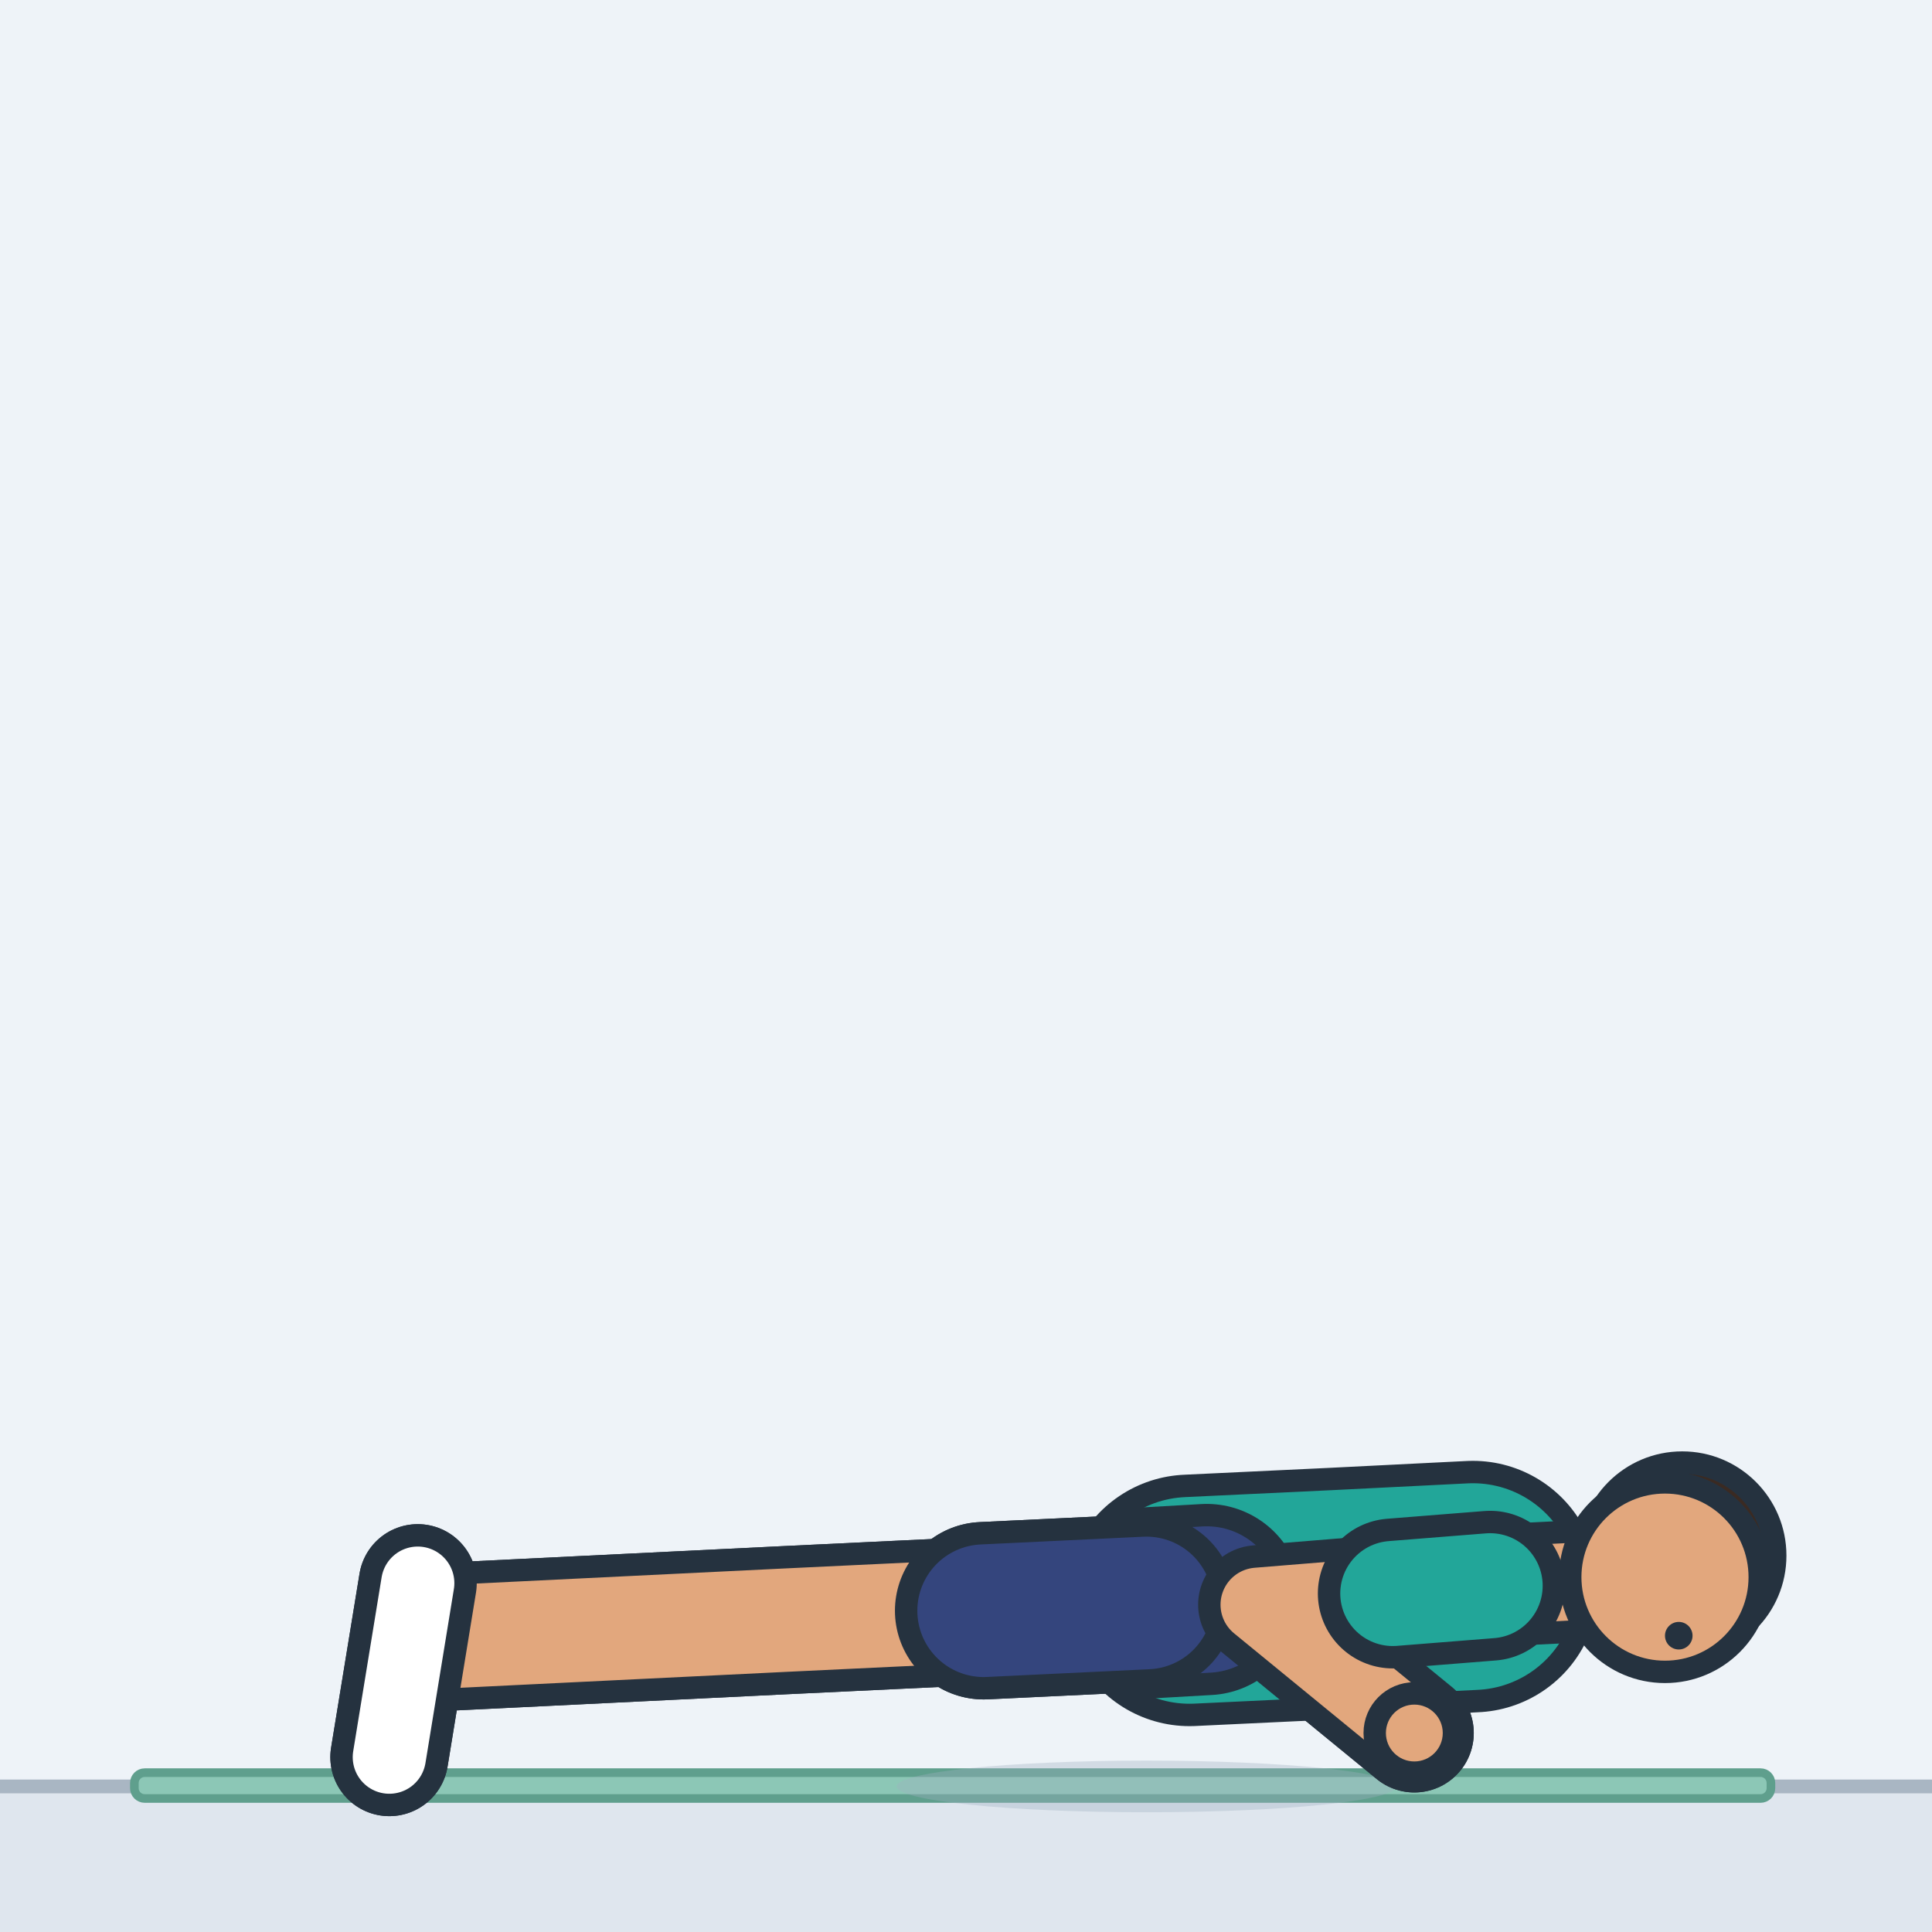
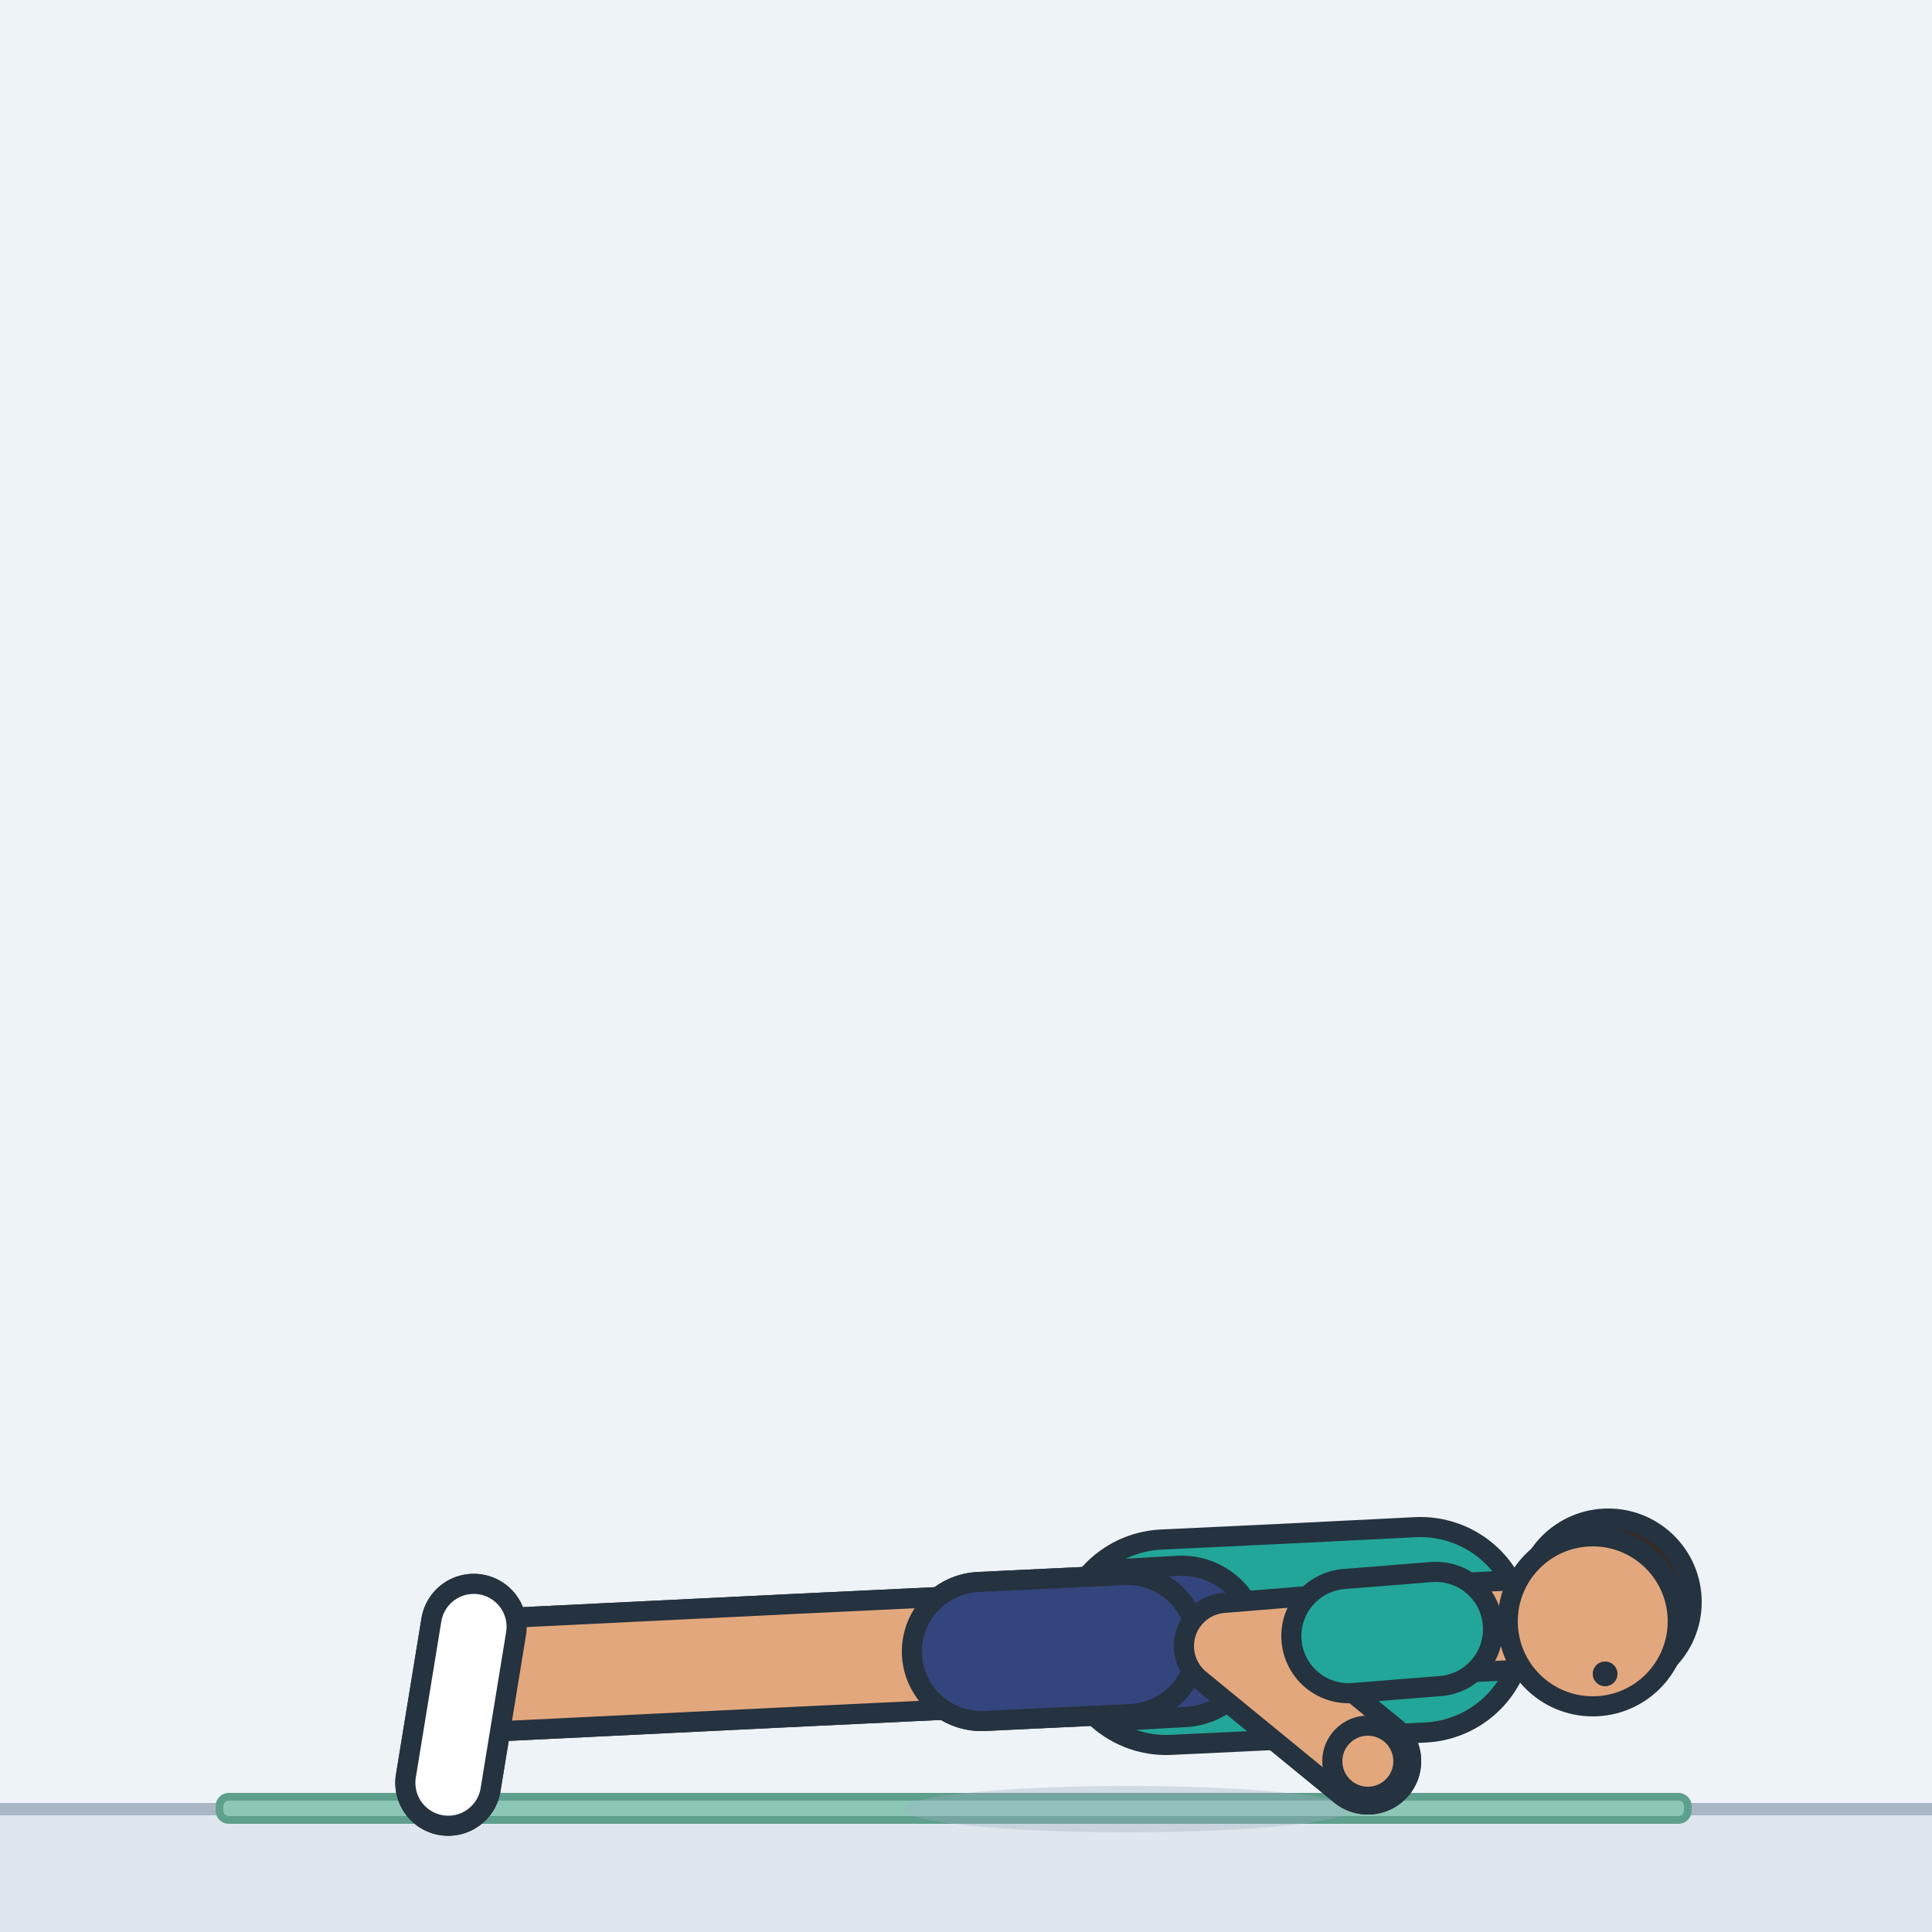
- <svg xmlns="http://www.w3.org/2000/svg" width="260" height="260" viewBox="-110.6 -207.4 224.3 224.3" role="img" aria-label="Push-up">
+ <svg xmlns="http://www.w3.org/2000/svg" width="260" height="260" viewBox="-123.4 -234.1 250 250" role="img" aria-label="Push-up">
  <style>polyline{fill:none;stroke-linecap:round;stroke-linejoin:round}</style>
-   <rect x="-110.6" y="-207.4" width="224.3" height="224.3" fill="#eef3f8" />
-   <rect x="-110.6" y="0" width="224.3" height="16.9" fill="#dfe6ee" />
-   <line x1="-110.6" y1="0" x2="113.7" y2="0" stroke="#a9b6c3" stroke-width="1.6" />
-   <rect x="-95" y="-1.6" width="190" height="3" rx="1.2" fill="#8cc7b6" stroke="#5f9f8d" stroke-width="1" />
+   <rect x="-123.4" y="-234.1" width="250" height="250" fill="#eef3f8" />
  <g>
+     <rect x="-123.4" y="0" width="250" height="15.9" fill="#dfe6ee" />
+     <line x1="-123.4" y1="0" x2="126.6" y2="0" stroke="#a9b6c3" stroke-width="1.6" />
+     <rect x="-95" y="-1.6" width="190" height="3" rx="1.2" fill="#8cc7b6" stroke="#5f9f8d" stroke-width="1" />
    <ellipse cx="22.5" cy="0" rx="29" ry="3" fill="#9fb0c0" opacity="0.35" />
    <defs>
      <polyline id="sarmL" points="62.4,-23.3 35.4,-21.1 53.6,-6.2" />
      <polyline id="ssleeveL" points="62.4,-23.3 51.1,-22.4" />
      <circle id="shandL" r="4.6" cx="53.6" cy="-6.2" />
      <polyline id="slegL" points="22.5,-21.3 -19.5,-19.3 -60.4,-17.3" />
      <polyline id="sshortsL" points="22.5,-21.3 3.6,-20.4" />
      <polyline id="sfootL" points="-62.1,-23.6 -65.4,-3.4" />
      <polyline id="storso" points="27.5,-21.6 44.4,-22.4 60.4,-23.2" />
      <polyline id="spelvis" points="22.5,-21.3 29.5,-21.7 22.5,-21.3" />
      <polyline id="sneck" points="64.4,-23.4 74.4,-23.9" />
      <circle id="shair" r="10.8" cx="84.7" cy="-26.8" />
      <circle id="shead" r="11" cx="82.7" cy="-24.3" />
      <circle id="seyeR" r="1.6" cx="84.3" cy="-17.5" />
      <polyline id="slegR" points="22.5,-21.3 -19.5,-19.3 -60.4,-17.3" />
      <polyline id="sshortsR" points="22.5,-21.3 3.6,-20.4" />
      <polyline id="sfootR" points="-62.1,-23.6 -65.4,-3.4" />
      <polyline id="sarmR" points="62.4,-23.3 35.4,-21.1 53.6,-6.2" />
      <polyline id="ssleeveR" points="62.4,-23.3 51.1,-22.4" />
      <circle id="shandR" r="4.6" cx="53.6" cy="-6.2" />
    </defs>
    <use href="#sarmL" stroke="#25323f" stroke-width="13.8" />
    <use href="#sarmL" stroke="#c98d63" stroke-width="8.6" />
    <use href="#ssleeveL" stroke="#25323f" stroke-width="17.4" />
    <use href="#ssleeveL" stroke="#188278" stroke-width="12.2" />
    <use href="#shandL" fill="#c98d63" stroke="#25323f" stroke-width="2.6" />
    <use href="#slegL" stroke="#25323f" stroke-width="17.2" />
    <use href="#slegL" stroke="#c98d63" stroke-width="12" />
    <use href="#sshortsL" stroke="#25323f" stroke-width="20.6" />
    <use href="#sshortsL" stroke="#28365f" stroke-width="15.4" />
    <use href="#sfootL" stroke="#25323f" stroke-width="13.7" />
    <use href="#sfootL" stroke="#d5dde6" stroke-width="8.5" />
    <use href="#storso" stroke="#25323f" stroke-width="29.2" />
    <use href="#storso" stroke="#22a699" stroke-width="24" />
    <use href="#spelvis" stroke="#25323f" stroke-width="22.2" />
    <use href="#spelvis" stroke="#34457d" stroke-width="17" />
    <use href="#sneck" stroke="#25323f" stroke-width="14.2" />
    <use href="#sneck" stroke="#e2a77d" stroke-width="9" />
    <use href="#shair" fill="#3a2a22" stroke="#25323f" stroke-width="2.6" />
    <use href="#shead" fill="#e2a77d" stroke="#25323f" stroke-width="2.6" />
    <use href="#seyeR" fill="#25323f" />
    <use href="#slegR" stroke="#25323f" stroke-width="17.2" />
    <use href="#slegR" stroke="#e2a77d" stroke-width="12" />
    <use href="#sshortsR" stroke="#25323f" stroke-width="20.6" />
    <use href="#sshortsR" stroke="#34457d" stroke-width="15.4" />
    <use href="#sfootR" stroke="#25323f" stroke-width="13.7" />
    <use href="#sfootR" stroke="#ffffff" stroke-width="8.5" />
    <use href="#sarmR" stroke="#25323f" stroke-width="13.8" />
    <use href="#sarmR" stroke="#e2a77d" stroke-width="8.6" />
    <use href="#ssleeveR" stroke="#25323f" stroke-width="17.4" />
    <use href="#ssleeveR" stroke="#22a699" stroke-width="12.2" />
    <use href="#shandR" fill="#e2a77d" stroke="#25323f" stroke-width="2.6" />
  </g>
</svg>
